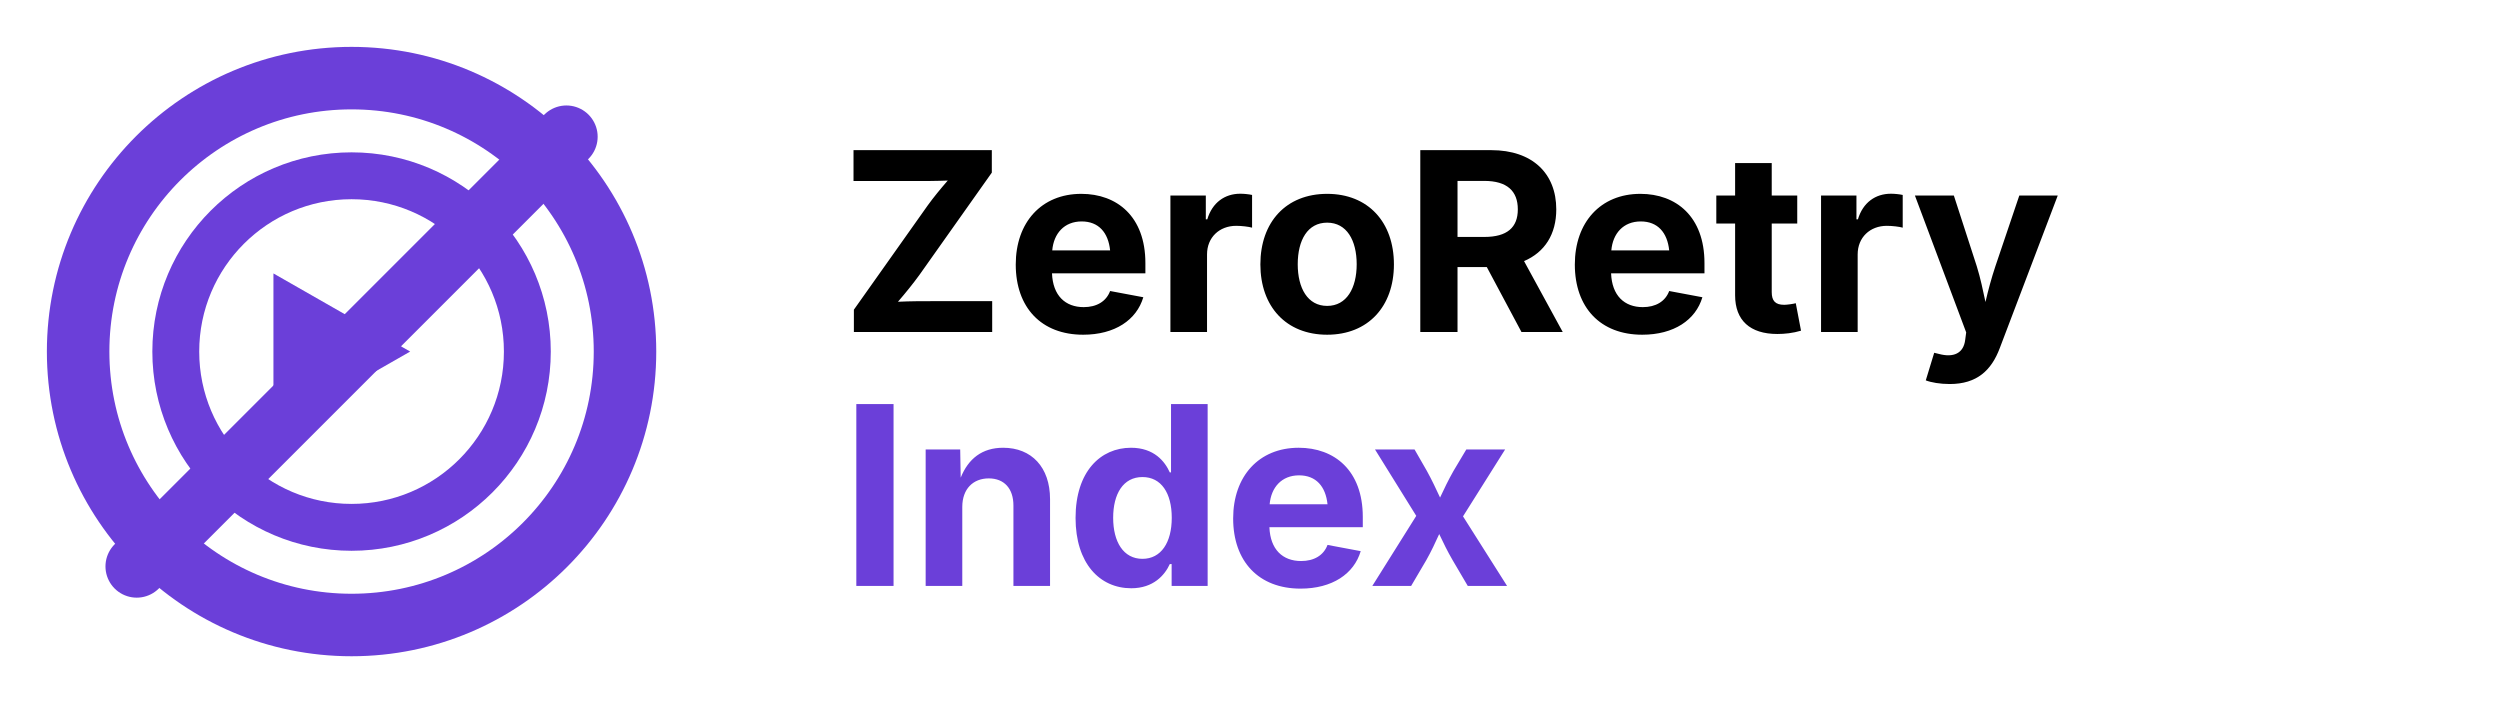
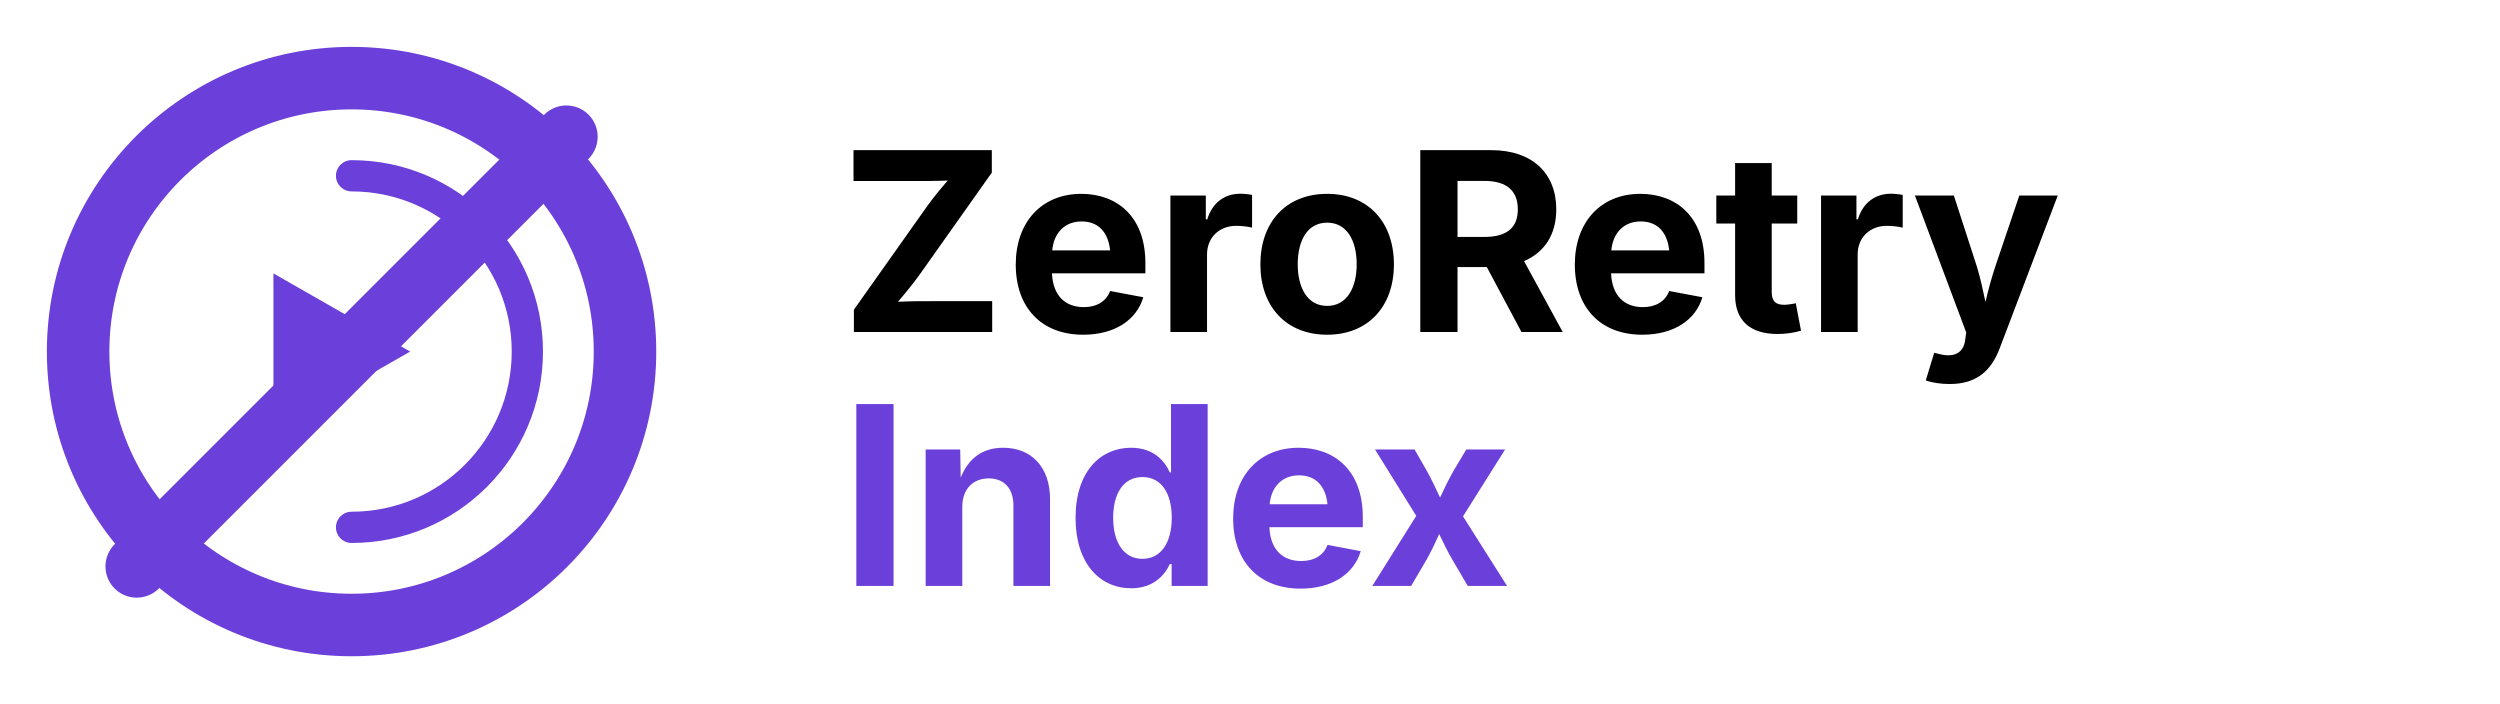
<svg xmlns="http://www.w3.org/2000/svg" width="640" height="180" viewBox="0 0 640 180" fill="none">
  <circle cx="90" cy="90" r="70" fill="none" stroke="#6B3FD9" stroke-width="16" />
-   <circle cx="90" cy="90" r="45" fill="none" stroke="#6B3FD9" stroke-width="12" />
+   <path d="M 90 45 A 45 45 0 0 1 90 135" fill="none" stroke="#6B3FD9" stroke-width="8" stroke-linecap="round" />
  <path d="M 70 70 L 70 110 L 105 90 Z" fill="#6B3FD9" />
  <line x1="35" y1="145" x2="145" y2="35" stroke="#6B3FD9" stroke-width="16" stroke-linecap="round" />
  <text x="215" y="85" font-family="system-ui, -apple-system, sans-serif" font-size="64" font-weight="700" fill="#000000">ZeroRetry</text>
  <text x="215" y="150" font-family="system-ui, -apple-system, sans-serif" font-size="64" font-weight="700" fill="#6B3FD9">Index</text>
</svg>
